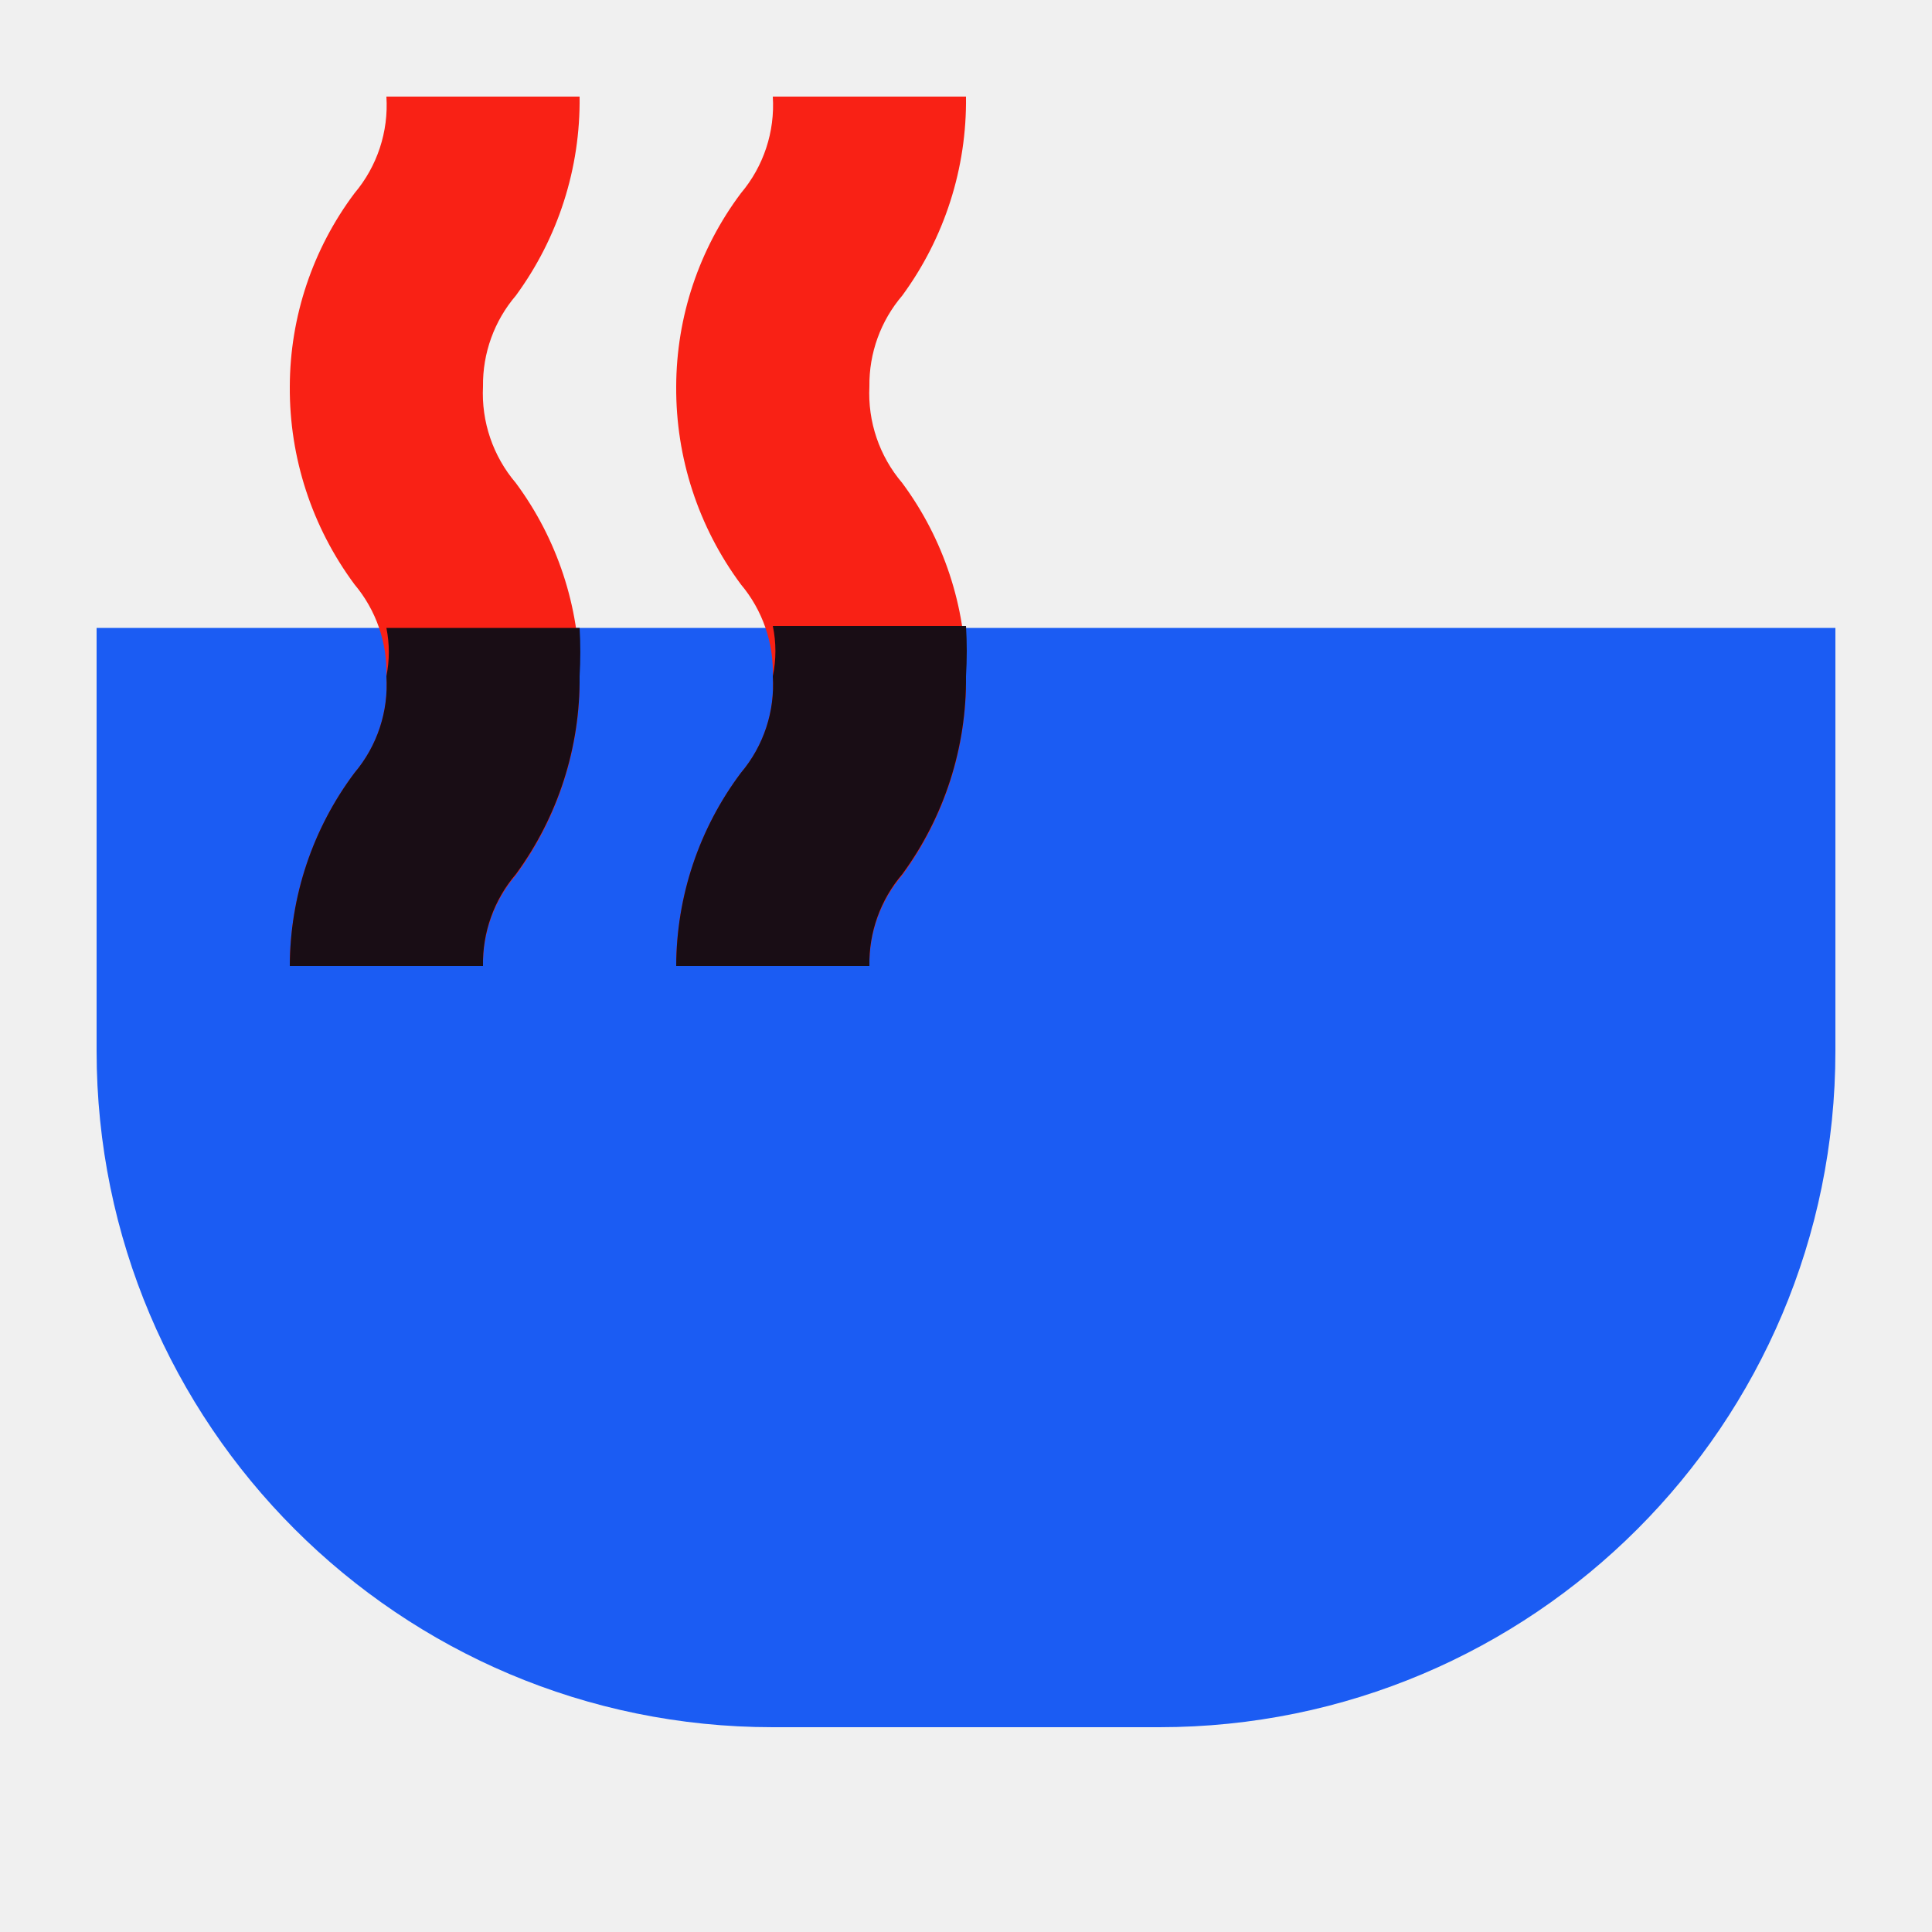
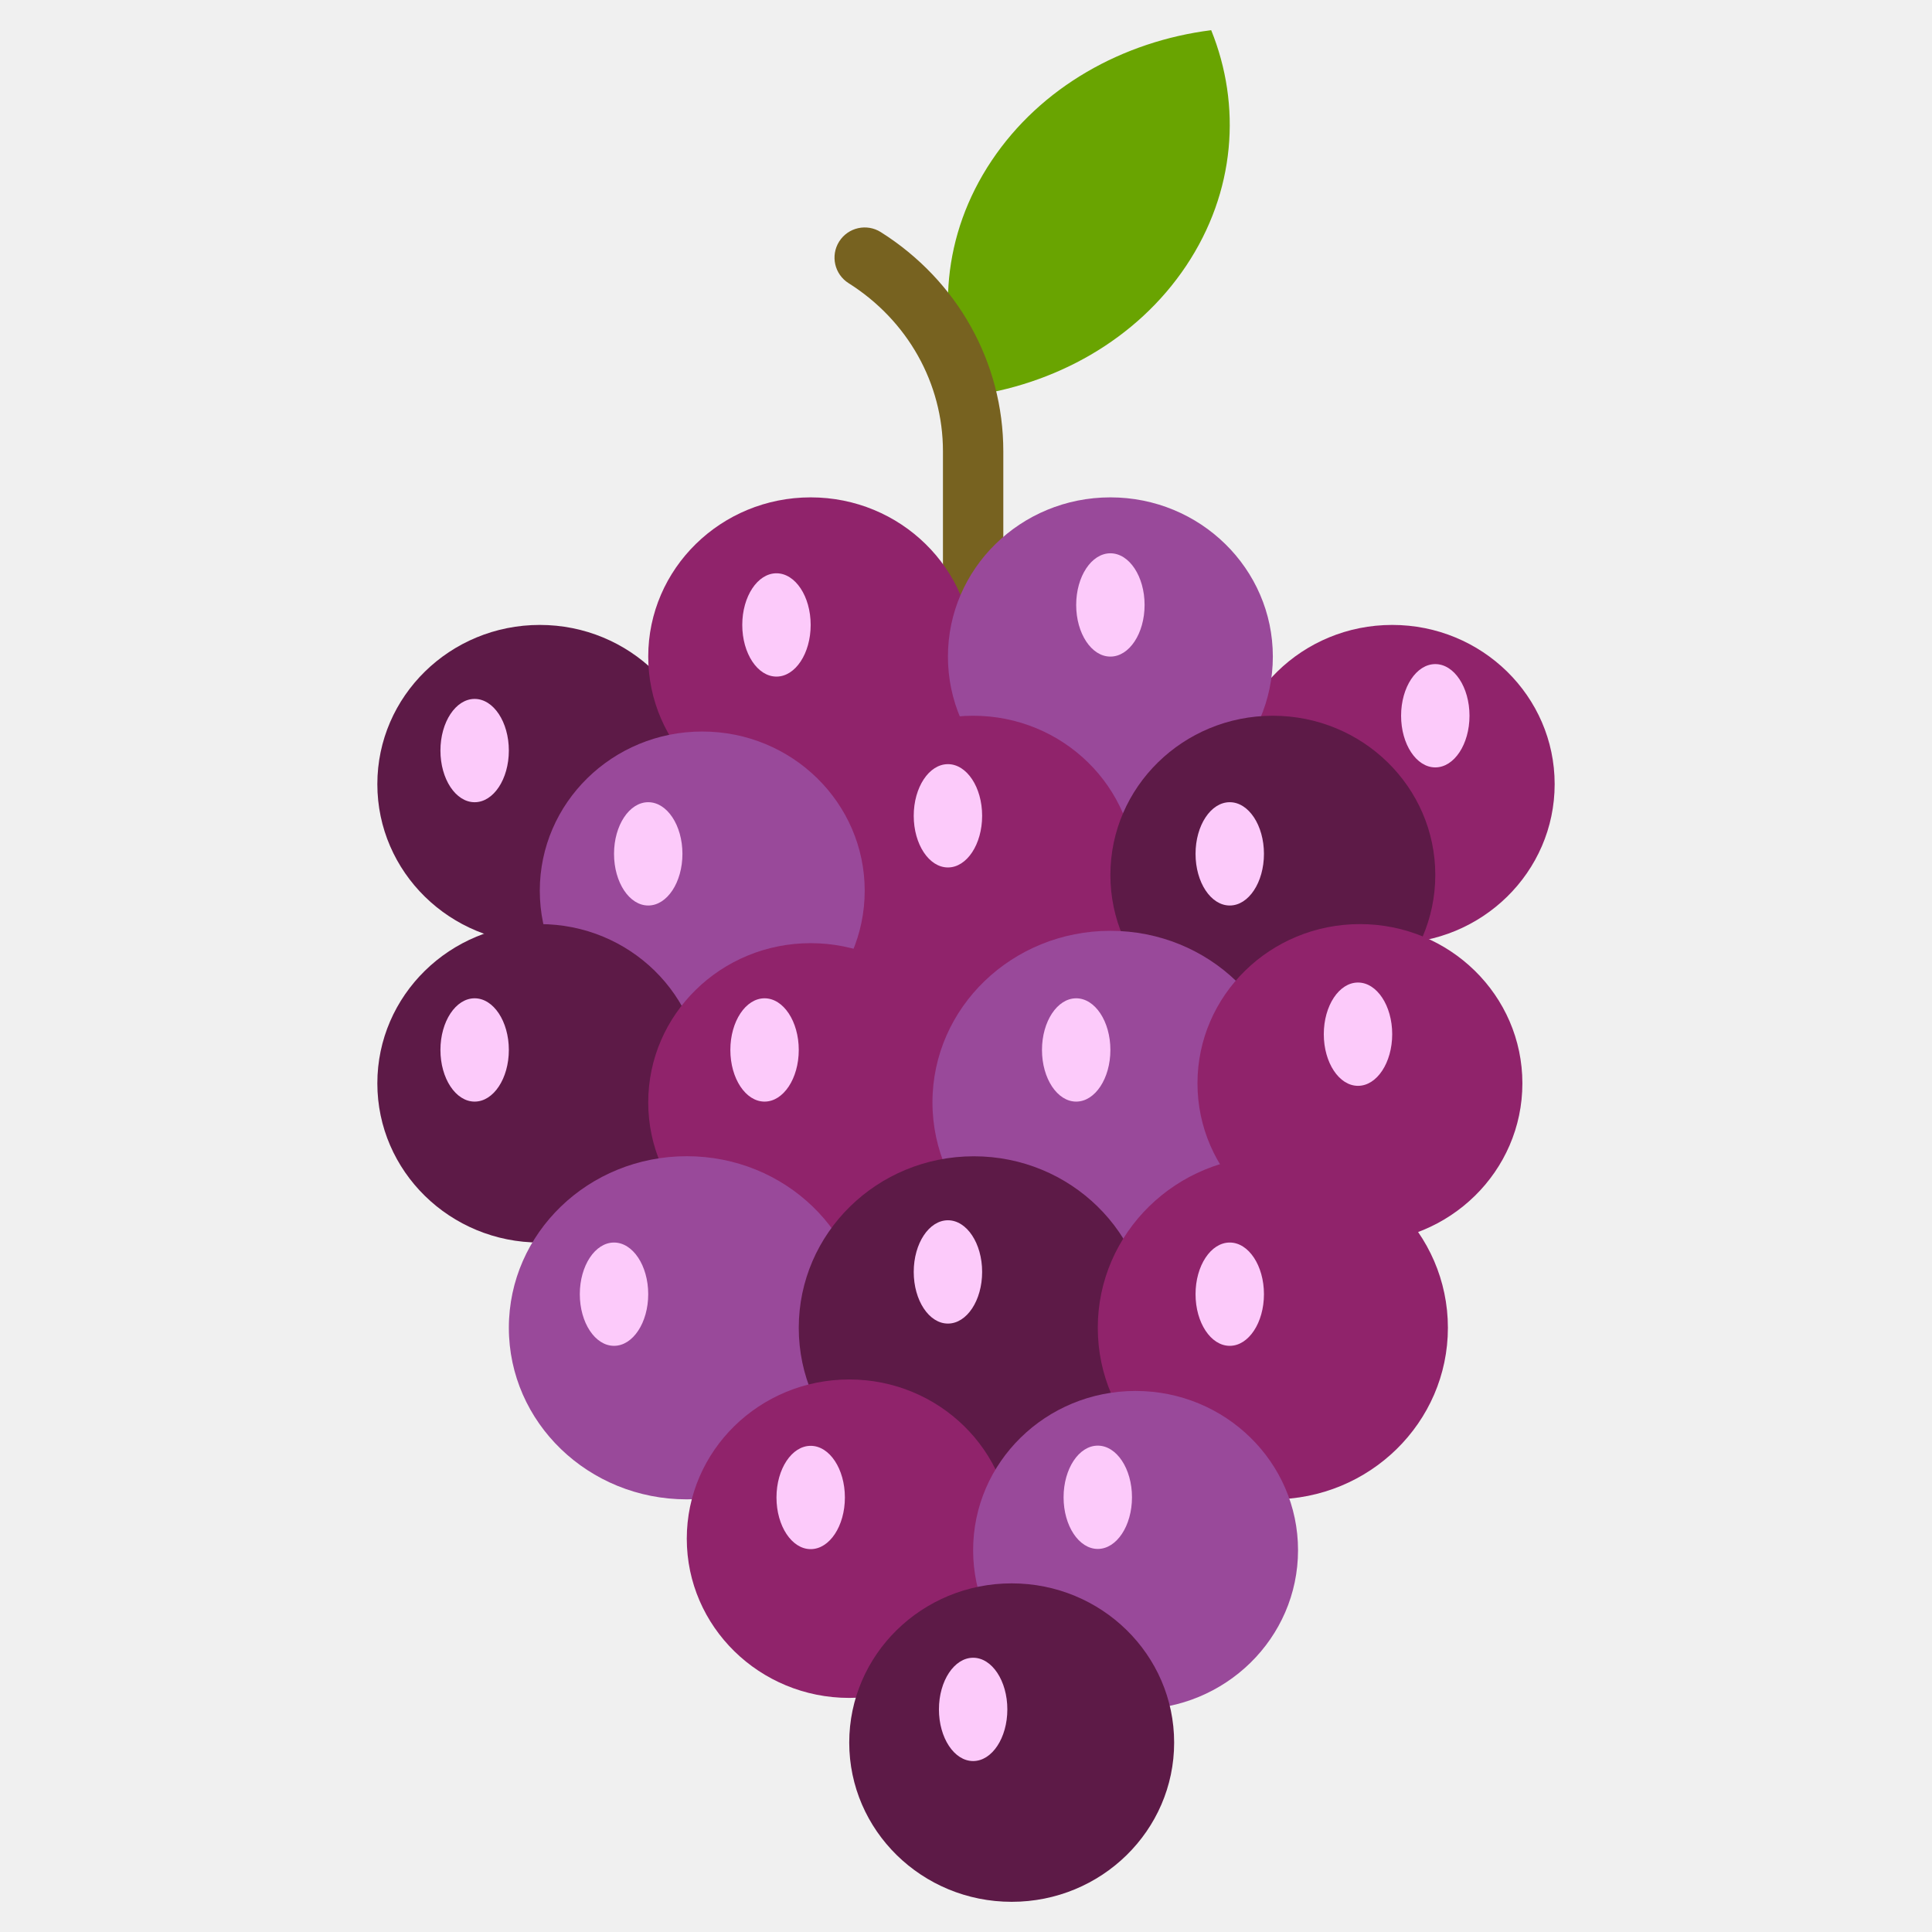
- <svg xmlns="http://www.w3.org/2000/svg" width="800px" height="800px" viewBox="0 0 20 20">
-   <defs>
-     <style>.cls-1{fill:none;}.cls-2{fill:#1b5cf3;}.cls-3{fill:#f92115;}.cls-4{fill:#190d15;}</style>
-   </defs>
-   <g data-name="Layer 2" id="Layer_2">
-     <g data-name="Layer 1" id="Layer_1-2">
-       <rect class="cls-1" height="20" width="20" />
-       <path class="cls-2" d="M1,6.5H19a0,0,0,0,1,0,0v4.38a7,7,0,0,1-7,7H8a7,7,0,0,1-7-7V6.5A0,0,0,0,1,1,6.5Z" />
-       <path class="cls-3" d="M5,10H3A3.35,3.35,0,0,1,3.67,8,1.41,1.41,0,0,0,4,7a1.41,1.41,0,0,0-.33-.95A3.4,3.4,0,0,1,3,4,3.35,3.35,0,0,1,3.67,2,1.41,1.41,0,0,0,4,1H6a3.41,3.41,0,0,1-.66,2.06A1.42,1.42,0,0,0,5,4a1.43,1.43,0,0,0,.34,1A3.36,3.36,0,0,1,6,7a3.41,3.41,0,0,1-.66,2.06A1.42,1.42,0,0,0,5,10Z" />
-       <path class="cls-3" d="M9,10H7A3.35,3.35,0,0,1,7.67,8,1.41,1.41,0,0,0,8,7a1.41,1.41,0,0,0-.33-.95A3.4,3.4,0,0,1,7,4,3.35,3.35,0,0,1,7.67,2,1.41,1.41,0,0,0,8,1h2a3.41,3.41,0,0,1-.66,2.06A1.42,1.42,0,0,0,9,4a1.43,1.43,0,0,0,.34,1A3.36,3.36,0,0,1,10,7a3.41,3.41,0,0,1-.66,2.06A1.42,1.42,0,0,0,9,10Z" />
-       <path class="cls-4" d="M8,7a1.41,1.41,0,0,1-.33,1A3.35,3.35,0,0,0,7,10H9a1.42,1.42,0,0,1,.34-.95A3.41,3.41,0,0,0,10,7a4.22,4.22,0,0,0,0-.52h-2A1.26,1.26,0,0,1,8,7Z" />
-       <path class="cls-4" d="M4,7a1.41,1.41,0,0,1-.33,1A3.35,3.35,0,0,0,3,10H5a1.42,1.42,0,0,1,.34-.95A3.41,3.41,0,0,0,6,7,4.22,4.22,0,0,0,6,6.5h-2A1.26,1.26,0,0,1,4,7Z" />
+ <svg xmlns="http://www.w3.org/2000/svg" width="800px" height="800px" viewBox="0 0 128 128" version="1.1" xml:space="preserve">
+   <style type="text/css">
+ 	.st0{fill:#69A401;}
+ 	.st1{fill:#EFE691;}
+ 	.st2{fill:#B20000;}
+ 	.st3{fill:#DF1801;}
+ 	.st4{fill:#F40603;}
+ 	.st5{fill:#FFEEEE;}
+ 	.st6{fill:#847B3C;}
+ 	.st7{fill:#CEB600;}
+ 	.st8{fill:#F8CD02;}
+ 	.st9{fill:#F7C800;}
+ 	.st10{fill:#F6E8B9;}
+ 	.st11{fill:#F6E9CA;}
+ 	.st12{fill:#CF8A11;}
+ 	.st13{fill:#286F0D;}
+ 	.st14{fill:#63271D;}
+ 	.st15{fill:#EB8102;}
+ 	.st16{fill:#E37303;}
+ 	.st17{fill:#D97102;}
+ 	.st18{fill:#BF6302;}
+ 	.st19{fill:#EA9735;}
+ 	.st20{fill:#3E1A01;}
+ 	.st21{fill:#C96A0A;}
+ 	.st22{fill:#CE2335;}
+ 	.st23{fill:#C0242D;}
+ 	.st24{fill:#BA1A23;}
+ 	.st25{fill:#F9DCC7;}
+ 	.st26{fill:#DBE2CE;}
+ 	.st27{fill:#7D4B12;}
+ 	.st28{fill:#75480C;}
+ 	.st29{fill:#66410C;}
+ 	.st30{fill:#88550D;}
+ 	.st31{fill:#FFFEE9;}
+ 	.st32{fill:#9B9F1A;}
+ 	.st33{fill:#F6E177;}
+ 	.st34{fill:#443A00;}
+ 	.st35{fill:#305209;}
+ 	.st36{fill:#7F7C04;}
+ 	.st37{fill:#BAB424;}
+ 	.st38{fill:#F7CF43;}
+ 	.st39{fill:#DE940E;}
+ 	.st40{fill:#5F570A;}
+ 	.st41{fill:#175424;}
+ 	.st42{fill:#215B25;}
+ 	.st43{fill:#1B5020;}
+ 	.st44{fill:#C0F9C0;}
+ 	.st45{fill:#F3DA78;}
+ 	.st46{fill:#BC441C;}
+ 	.st47{fill:#148E2E;}
+ 	.st48{fill:#283767;}
+ 	.st49{fill:#425285;}
+ 	.st50{fill:#CFDFFF;}
+ 	.st51{fill:#1F2C55;}
+ 	.st52{fill:#776220;}
+ 	.st53{fill:#90236B;}
+ 	.st54{fill:#5D1A47;}
+ 	.st55{fill:#99499A;}
+ 	.st56{fill:#FCCAFA;}
+ 	.st57{fill:#917C31;}
+ 	.st58{fill:#F4C435;}
+ 	.st59{fill:#F1BC02;}
+ 	.st60{fill:#F0B102;}
+ 	.st61{fill:#F1F7BA;}
+ 	.st62{fill:#E3DCB9;}
+ 	.st63{fill:#BD6800;}
+ 	.st64{fill:#E19704;}
+ 	.st65{fill:#B2CA2B;}
+ 	.st66{fill:#AFC20F;}
+ 	.st67{fill:#B9CB00;}
+ 	.st68{fill:#E5F392;}
+ 	.st69{fill:#F78202;}
+ 	.st70{fill:#F79613;}
+ 	.st71{fill:#331F07;}
+ 	.st72{fill:#402B16;}
+ 	.st73{fill:#669404;}
+ 	.st74{fill:#F58E13;}
+ 	.st75{fill:#D87117;}
+ 	.st76{fill:#216604;}
+ 	.st77{fill:#286D08;}
+ 	.st78{fill:#C8C625;}
+ 	.st79{fill:#2C441F;}
+ 	.st80{fill:#F1E6BF;}
+ 	.st81{fill:#F2BE2E;}
+ 	.st82{fill:#BF8F33;}
+ 	.st83{fill:#568804;}
+ 	.st84{fill:#669614;}
+ 	.st85{fill:#688E0C;}
+ 	.st86{fill:#4C7005;}
+ 	.st87{fill:#A0CA49;}
+ 	.st88{fill:#99BD70;}
+ 	.st89{fill:#78AA25;}
+ 	.st90{fill:#4B7C23;}
+ 	.st91{fill:#EADBC8;}
+ 	.st92{fill:#F0D5B0;}
+ 	.st93{fill:#DF2B2B;}
+ 	.st94{fill:#D1262C;}
+ 	.st95{fill:#B7252C;}
+ 	.st96{fill:#46670C;}
+ 	.st97{fill:#F49D5B;}
+ 	.st98{fill:#F57A55;}
+ 	.st99{fill:#F1C3A7;}
+ 	.st100{fill:#CC0917;}
+ 	.st101{fill:#DC1035;}
+ 	.st102{fill:#9BAC0F;}
+ 	.st103{fill:#667A1D;}
+ 	.st104{fill:#7A9D18;}
+ 	.st105{fill:#F6F7E6;}
+ 	.st106{fill:#F0194D;}
+ 	.st107{fill:#362420;}
+ 	.st108{fill:#530618;}
+ 	.st109{fill:#44041A;}
+ 	.st110{fill:#490419;}
+ 	.st111{fill:#F8A459;}
+ 	.st112{fill:#871B22;}
+ 	.st113{fill:#600613;}
+ 	.st114{fill:#F8C790;}
+ 	.st115{fill:#447832;}
+ 	.st116{fill:#7C473D;}
+ 	.st117{fill:#441432;}
+ 	.st118{fill:#51163F;}
+ 	.st119{fill:#5B1A41;}
+ 	.st120{fill:#FCEBF9;}
+ 	.st121{fill:#ECE5CE;}
+ 	.st122{fill:#BC3E2C;}
+ 	.st123{fill:#A60F26;}
+ 	.st124{fill:#C61632;}
+ 	.st125{fill:#BD1331;}
+ 	.st126{fill:#F8B772;}
+ 	.st127{fill:#F7DDAC;}
+ 	.st128{fill:#850E11;}
+ 	.st129{fill:#191200;}
+ 	.st130{fill:#553D2D;}
+ 	.st131{fill:#F9E2D2;}
+ 	.st132{fill:#CA8937;}
+ 	.st133{fill:#462D16;}
+ 	.st134{fill:#6D8916;}
+ 	.st135{fill:#96B54E;}
+ 	.st136{fill:#E3E2DE;}
+ 	.st137{fill:#261811;}
+ 	.st138{fill:#525C11;}
+ 	.st139{fill:#14581E;}
+ 	.st140{fill:#3D7712;}
+ 	.st141{fill:#9BC148;}
+ 	.st142{fill:#E22434;}
+ 	.st143{fill:#C6DD9E;}
+ 	.st144{fill:#F89A07;}
+ 	.st145{fill:#F7A410;}
+ 	.st146{fill:#F8AB19;}
+ 	.st147{fill:#F7B81C;}
+ 	.st148{fill:#E5870A;}
+ 	.st149{fill:#97A304;}
+ 	.st150{fill:#A88C5C;}
+ 	.st151{fill:#ADC21E;}
+ 	.st152{fill:#A3BA0B;}
+ 	.st153{fill:#8D9E08;}
+ 	.st154{fill:#E0DAB9;}
+ 	.st155{fill:#684219;}
+ 	.st156{fill:#777F05;}
+ 	.st157{fill:#F2E9C4;}
+ 	.st158{fill:#CBB465;}
+ 	.st159{fill:#FFF5CA;}
+ 	.st160{fill:#E52828;}
+ 	.st161{fill:#F87302;}
+ 	.st162{fill:#FF7B22;}
+ 	.st163{fill:#FC7F10;}
+ 	.st164{fill:#F8A200;}
+ 	.st165{fill:#F8DC91;}
+ 	.st166{fill:#FFFFFF;}
+ 	.st167{fill:#F5D7D5;}
+ 	.st168{fill:#EDA07A;}
+ 	.st169{fill:#FCBEBE;}
+ 	.st170{fill:#EAD991;}
+ 	.st171{fill:#582612;}
+ </style>
+   <g id="_x33_0_Mulberry" />
+   <g id="_x32_9_Star_Fruit" />
+   <g id="_x32_8_Apricot" />
+   <g id="_x32_7_Litchi" />
+   <g id="_x32_6_Kiwi" />
+   <g id="_x32_5_Jackfruit" />
+   <g id="_x32_4_Avacado" />
+   <g id="_x32_3_Blueberry" />
+   <g id="_x32_2_Purple_Grapes">
+     <g id="XMLID_1105_">
+       <g id="XMLID_1106_">
+         <path class="st0" d="M65.694,10.65c-3.275,4.901-3.678,10.629-1.661,15.614     c5.841-0.739,11.276-3.749,14.551-8.65C81.858,12.713,82.261,6.985,80.245,2C74.403,2.739,68.968,5.749,65.694,10.65z" id="XMLID_1108_" />
+         <path class="st52" d="M64.473,45.501c-1.104,0-2-0.896-2-2V29.899c0-4.505-2.337-8.669-6.251-11.138     c-0.935-0.589-1.214-1.824-0.625-2.759c0.59-0.934,1.825-1.213,2.758-0.624c5.083,3.206,8.117,8.634,8.117,14.521v13.602     C66.473,44.605,65.577,45.501,64.473,45.501z" />
+       </g>
+       <g id="XMLID_1109_">
+         <ellipse class="st53" cx="92.237" cy="51.952" id="XMLID_1126_" rx="10.763" ry="10.549" />
+         <ellipse class="st54" cx="35.763" cy="51.952" id="XMLID_1125_" rx="10.763" ry="10.549" />
+         <ellipse class="st53" cx="53.71" cy="43.501" id="XMLID_1124_" rx="10.763" ry="10.549" />
+         <ellipse class="st55" cx="73.566" cy="43.501" id="XMLID_1123_" rx="10.763" ry="10.549" />
+         <ellipse class="st53" cx="64.473" cy="57.969" id="XMLID_1122_" rx="10.763" ry="10.549" />
+         <ellipse class="st54" cx="84.329" cy="57.969" id="XMLID_1121_" rx="10.763" ry="10.549" />
+         <ellipse class="st55" cx="46.526" cy="59.014" id="XMLID_1120_" rx="10.763" ry="10.549" />
+         <ellipse class="st54" cx="35.763" cy="71.773" id="XMLID_1119_" rx="10.763" ry="10.549" />
+         <ellipse class="st53" cx="53.71" cy="73.036" id="XMLID_1118_" rx="10.763" ry="10.549" />
+         <ellipse class="st55" cx="73.566" cy="73.036" id="XMLID_1117_" rx="11.788" ry="11.367" />
+         <ellipse class="st53" cx="90.099" cy="71.773" id="XMLID_1116_" rx="10.763" ry="10.549" />
+         <ellipse class="st55" cx="45.501" cy="87.969" id="XMLID_1115_" rx="11.788" ry="11.367" />
+         <ellipse class="st54" cx="64.518" cy="87.974" id="XMLID_1114_" rx="11.598" ry="11.367" />
+         <ellipse class="st53" cx="84.329" cy="87.969" id="XMLID_1113_" rx="11.598" ry="11.367" />
+         <ellipse class="st53" cx="56.264" cy="101.942" id="XMLID_1112_" rx="10.763" ry="10.549" />
+         <ellipse class="st55" cx="75.235" cy="102.703" id="XMLID_1111_" rx="10.763" ry="10.549" />
+         <ellipse class="st54" cx="67.027" cy="115.451" id="XMLID_1110_" rx="10.763" ry="10.549" />
+       </g>
+       <g id="XMLID_1843_">
+         <ellipse class="st56" cx="31.446" cy="49.727" id="XMLID_1737_" rx="2.266" ry="3.422" />
+         <ellipse class="st56" cx="51.443" cy="41.404" id="XMLID_1753_" rx="2.266" ry="3.422" />
+         <ellipse class="st56" cx="42.947" cy="56.57" id="XMLID_1746_" rx="2.266" ry="3.422" />
+         <ellipse class="st56" cx="31.446" cy="69.562" id="XMLID_1770_" rx="2.266" ry="3.422" />
+         <ellipse class="st56" cx="40.68" cy="85.743" id="XMLID_1773_" rx="2.266" ry="3.422" />
+         <ellipse class="st56" cx="53.71" cy="99.212" id="XMLID_1776_" rx="2.266" ry="3.422" />
+         <ellipse class="st56" cx="50.654" cy="69.562" id="XMLID_1781_" rx="2.266" ry="3.422" />
+         <ellipse class="st56" cx="62.803" cy="54.049" id="XMLID_1784_" rx="2.266" ry="3.422" />
+         <ellipse class="st56" cx="73.566" cy="40.079" id="XMLID_1793_" rx="2.266" ry="3.422" />
+         <ellipse class="st56" cx="71.3" cy="69.562" id="XMLID_1796_" rx="2.266" ry="3.422" />
+         <ellipse class="st56" cx="62.803" cy="84.268" id="XMLID_1799_" rx="2.266" ry="3.422" />
+         <ellipse class="st56" cx="72.731" cy="99.199" id="XMLID_1802_" rx="2.266" ry="3.422" />
+         <ellipse class="st56" cx="64.473" cy="113.252" id="XMLID_1805_" rx="2.266" ry="3.422" />
+         <ellipse class="st56" cx="81.474" cy="85.743" id="XMLID_1808_" rx="2.266" ry="3.422" />
+         <ellipse class="st56" cx="89.971" cy="68.517" id="XMLID_1811_" rx="2.266" ry="3.422" />
+         <ellipse class="st56" cx="81.474" cy="56.57" id="XMLID_1815_" rx="2.266" ry="3.422" />
+         <ellipse class="st56" cx="95.092" cy="47.42" id="XMLID_1825_" rx="2.266" ry="3.422" />
+       </g>
    </g>
  </g>
+   <g id="_x32_1_Melon" />
+   <g id="_x32_0_Green_Grapes" />
+   <g id="_x31_9_Papaya" />
+   <g id="_x31_8_Pineapple" />
+   <g id="_x31_7_Banana" />
+   <g id="_x31_6_Tender_Coconut" />
+   <g id="_x31_5_Strawberry" />
+   <g id="_x31_4_Dragon_Fruit" />
+   <g id="_x31_3_Plum" />
+   <g id="_x31_2_Fig" />
+   <g id="_x31_1_Peach" />
+   <g id="_x31_0_Cherry" />
+   <g id="_x30_9_Sapota" />
+   <g id="_x30_8_Custard_Apple" />
+   <g id="_x30_7_Watermelon" />
+   <g id="_x30_6_Mango" />
+   <g id="_x30_5_Pear" />
+   <g id="_x30_4_Guava" />
+   <g id="_x30_3_Pomegranate" />
+   <g id="_x30_2_Orange" />
+   <g id="_x30_1_Apple" />
</svg>
